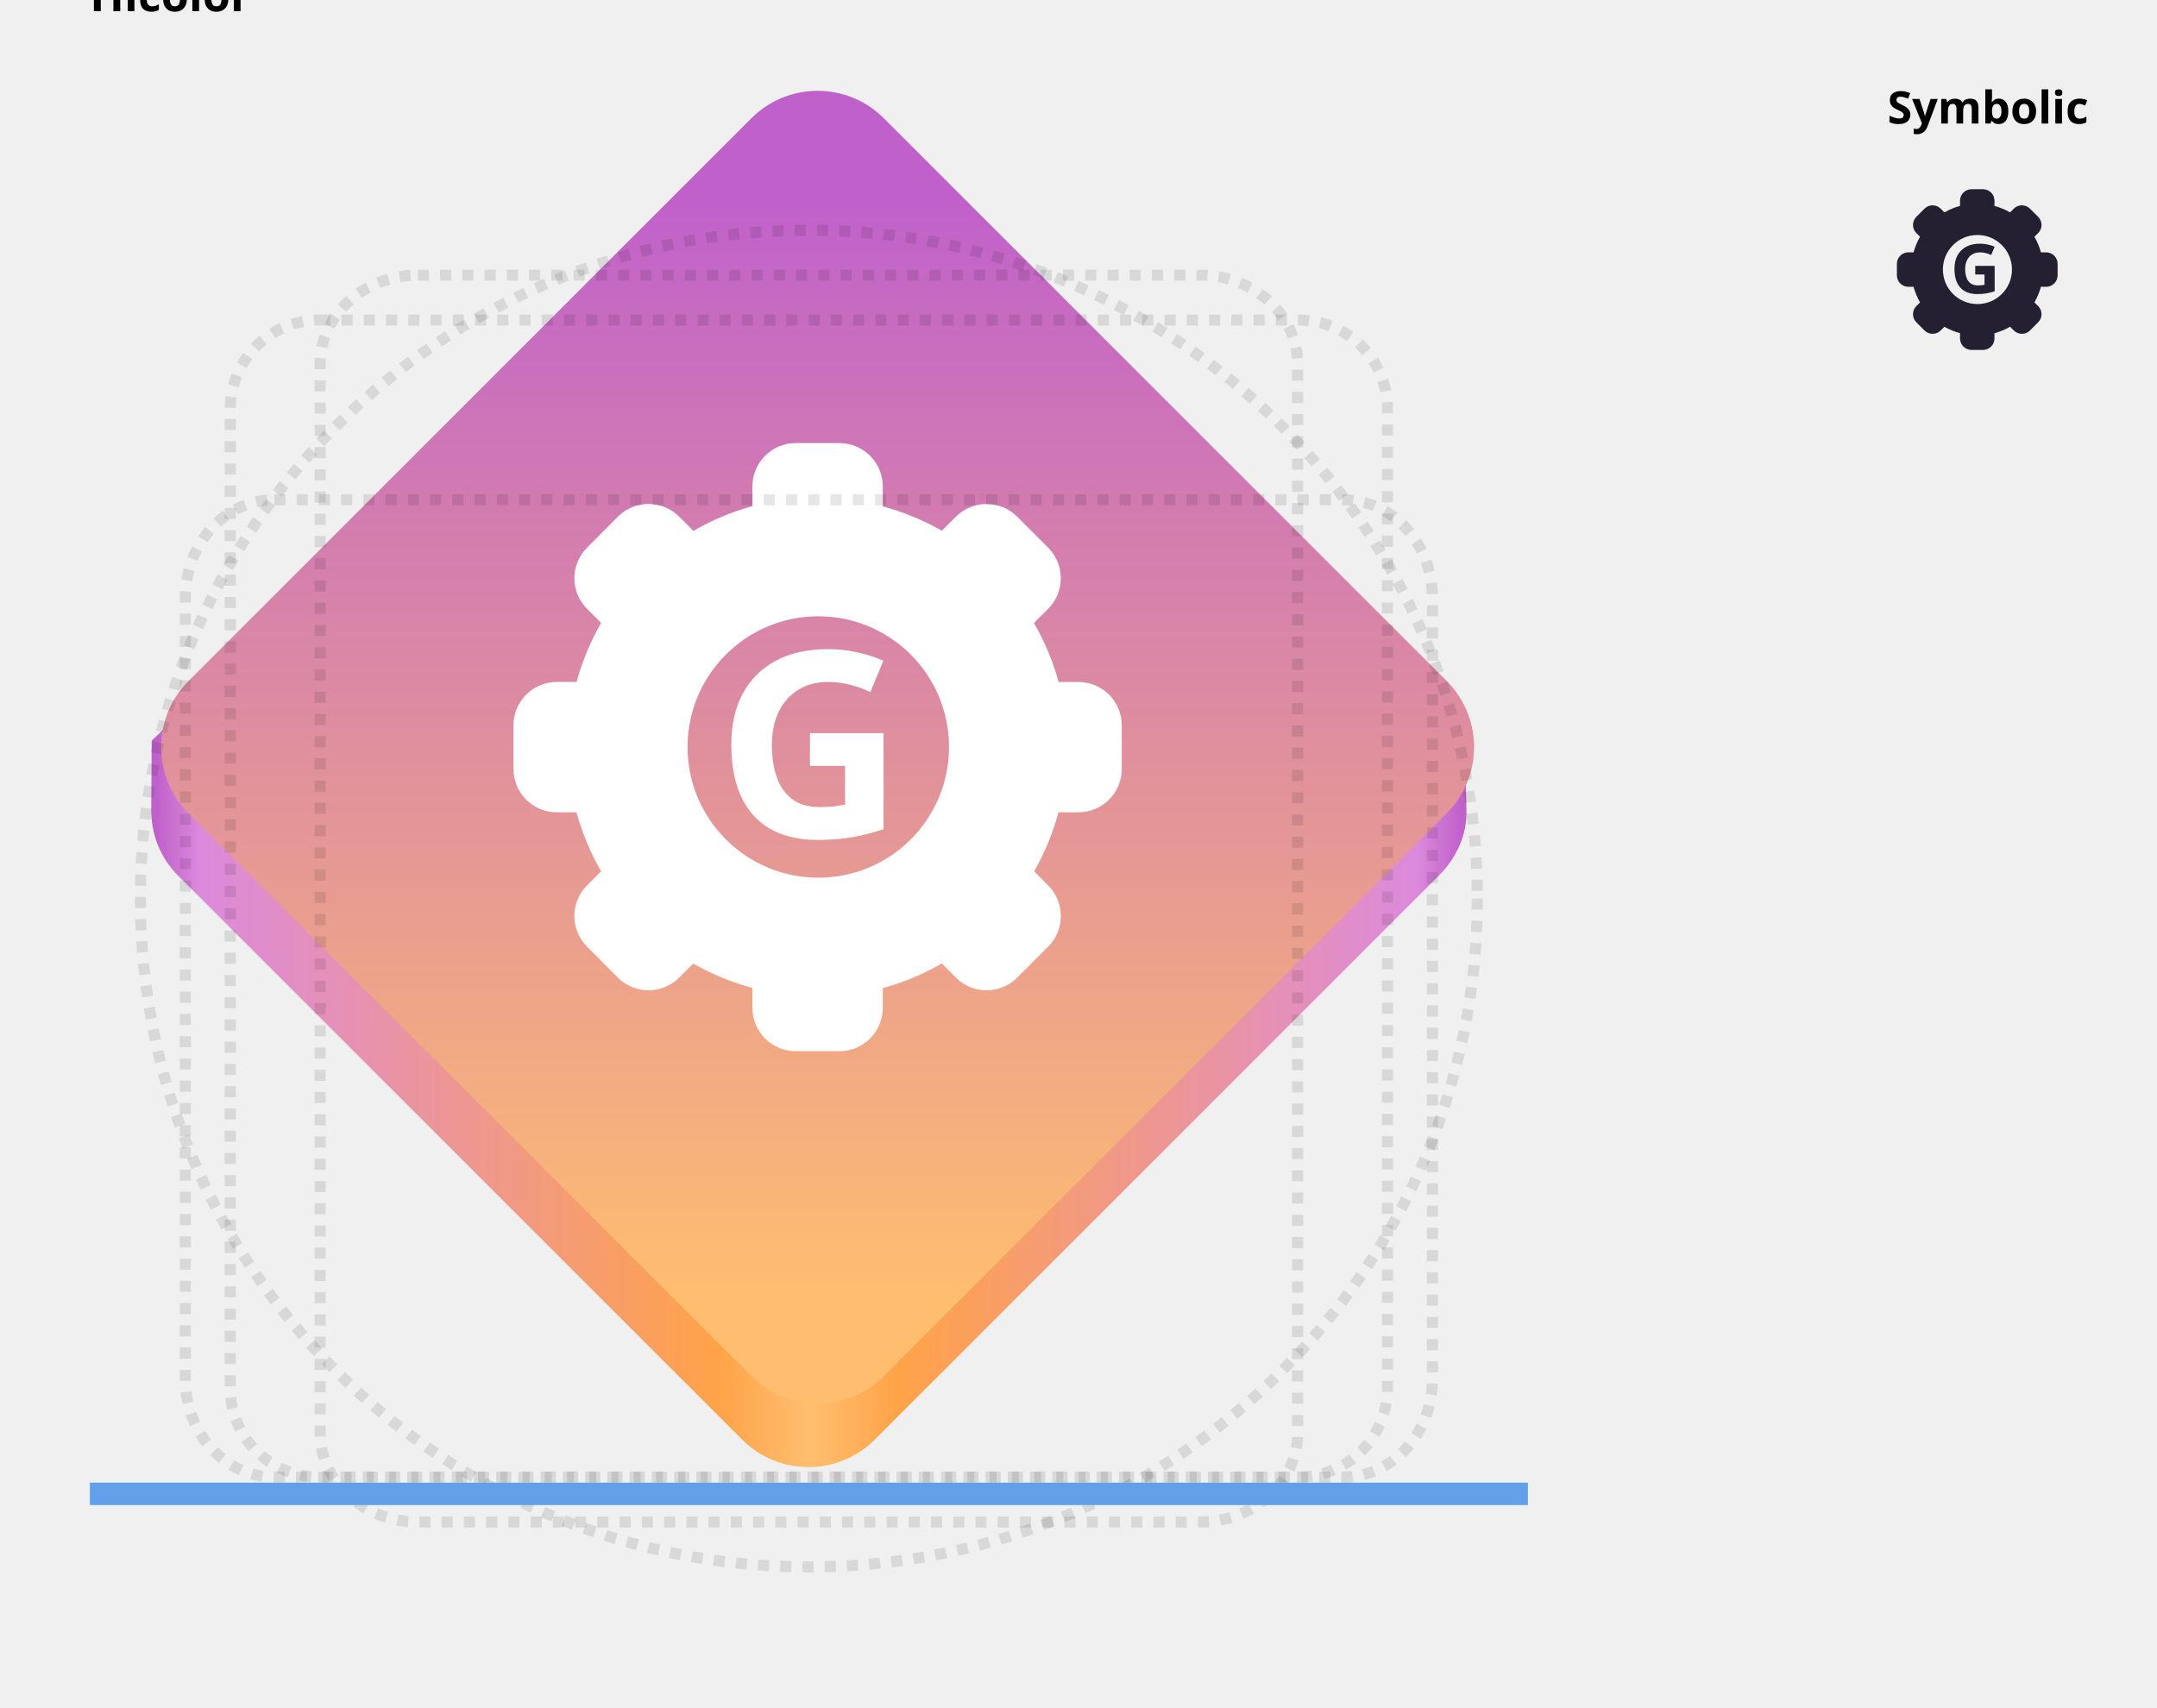
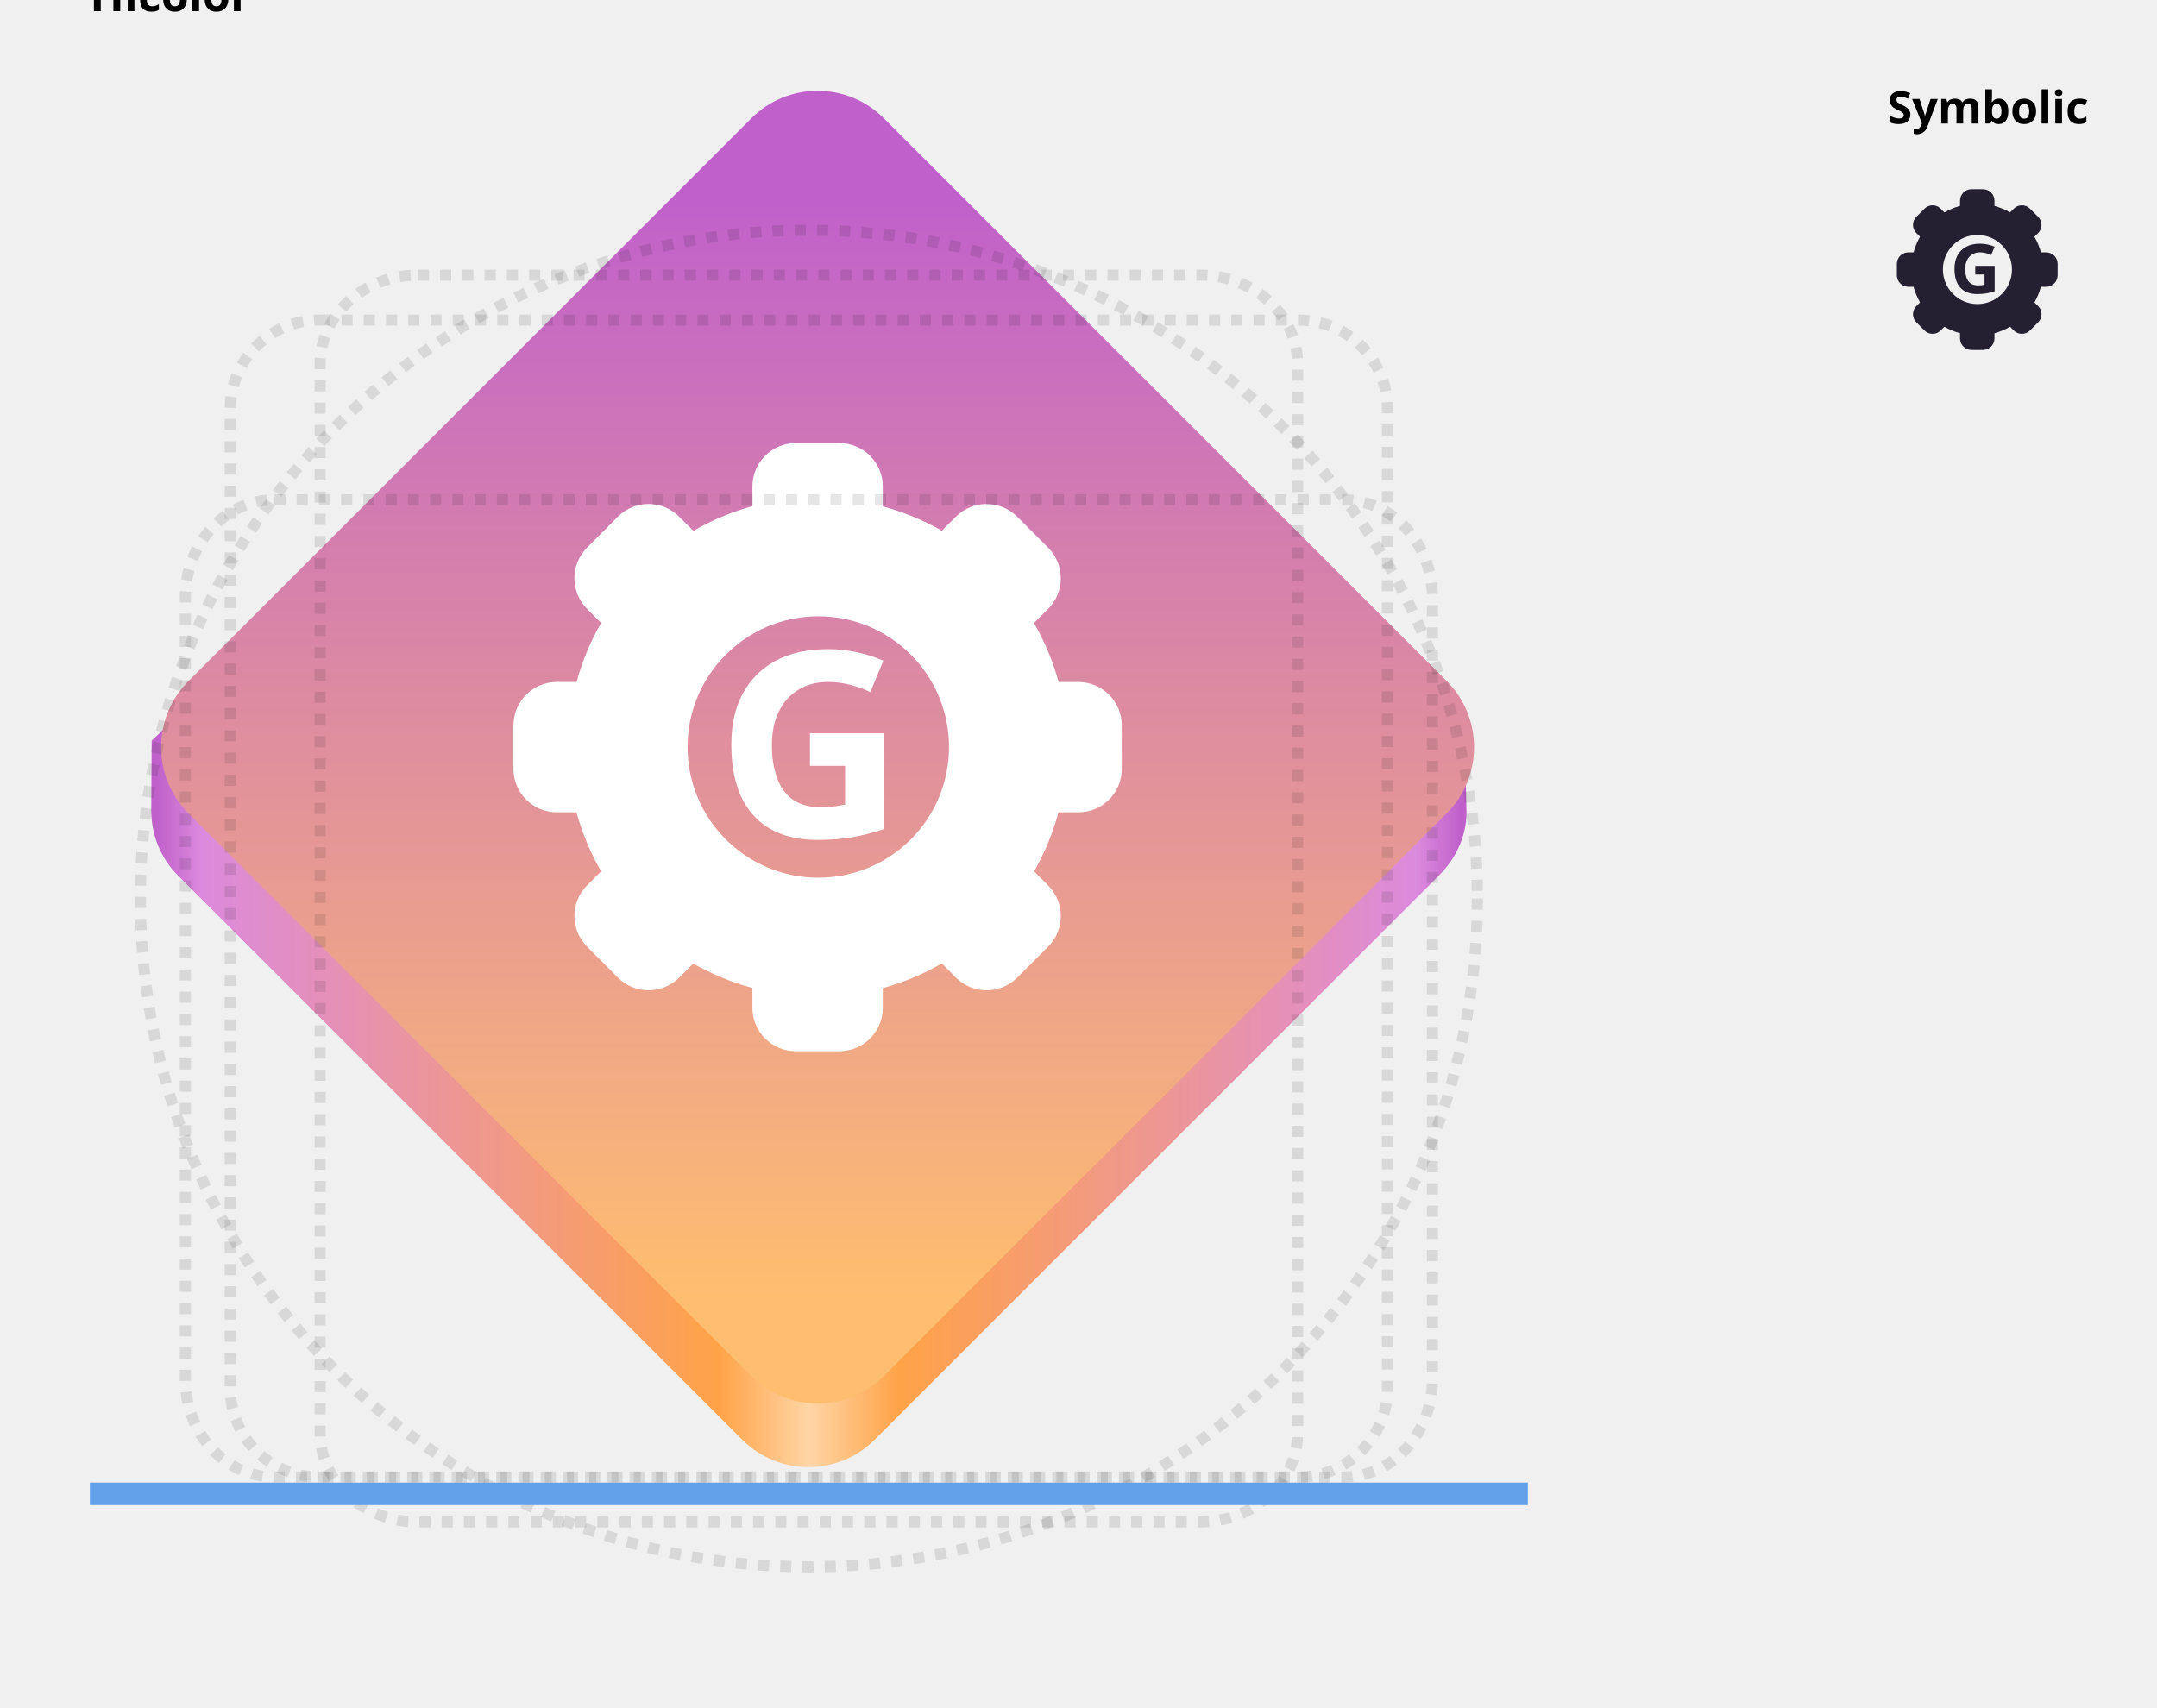
<svg xmlns="http://www.w3.org/2000/svg" xmlns:xlink="http://www.w3.org/1999/xlink" width="192" height="152" id="svg11300" version="1.0" style="display:inline;enable-background:new" viewBox="0 0 192 152" xml:space="preserve">
  <defs id="defs3">
    <linearGradient id="linearGradient1265">
      <stop style="stop-color:#c061cb;stop-opacity:1" offset="0" id="stop1249" />
      <stop style="stop-color:#dc8add;stop-opacity:1" offset="0.034" id="stop1251" />
      <stop style="stop-color:#ffa348;stop-opacity:1" offset="0.431" id="stop1253" />
-       <stop style="stop-color:#ffbe6f;stop-opacity:1" offset="0.5" id="stop1257" />
+       <stop style="stop-color:#ffd5a5;stop-opacity:1;" offset="0.5" id="stop1257" />
      <stop style="stop-color:#ffa348;stop-opacity:1" offset="0.569" id="stop1259" />
      <stop style="stop-color:#dc8add;stop-opacity:1" offset="0.966" id="stop1261" />
      <stop style="stop-color:#c061cb;stop-opacity:1" offset="1" id="stop1263" />
    </linearGradient>
    <linearGradient id="linearGradient1090" x1="-81.088" x2="-150.439" y1="-316.568" y2="-385.918" gradientUnits="userSpaceOnUse">
      <stop offset="0" style="stop-color:#c061cb;stop-opacity:1" id="stop1086" />
      <stop offset="1" style="stop-color:#ffbe6f;stop-opacity:1" id="stop1088" />
    </linearGradient>
    <clipPath clipPathUnits="userSpaceOnUse" id="clipPath18689">
      <rect clip-path="none" transform="rotate(45)" ry="32" rx="32" y="123.999" x="486.037" height="362.943" width="362.943" id="rect18691" style="display:inline;opacity:1;vector-effect:none;fill:#4a86cf;fill-opacity:1;stroke:none;stroke-width:26.067;stroke-linecap:butt;stroke-linejoin:miter;stroke-miterlimit:4;stroke-dasharray:none;stroke-dashoffset:0;stroke-opacity:1;marker:none;marker-start:none;marker-mid:none;marker-end:none;paint-order:normal;enable-background:new" />
    </clipPath>
    <filter id="alpha-to-white" x="0" y="0" width="1" height="1">
      <feColorMatrix in="SourceGraphic" type="matrix" values="0 0 0 0 0                              0 0 0 0 0                              0 0 0 0 0                              0 0 0 0.8 0" id="feColorMatrix899" />
    </filter>
    <linearGradient xlink:href="#linearGradient1265" id="linearGradient3405" x1="105.538" y1="352" x2="221.538" y2="352" gradientUnits="userSpaceOnUse" gradientTransform="translate(-99.53843,-108)" />
    <linearGradient xlink:href="#linearGradient1090" id="linearGradient1190" gradientUnits="userSpaceOnUse" x1="-81.088" y1="-316.568" x2="-150.439" y2="-385.918" gradientTransform="translate(6.132246,145.6652)" />
  </defs>
  <g id="layer1" style="display:inline" transform="translate(8,-156)">
    <g id="layer4" style="display:inline">
      <rect y="162" x="9.2651362e-08" height="128" width="128" id="hicolor" style="display:inline;overflow:visible;visibility:visible;fill:#f0f0f0;fill-opacity:0;fill-rule:nonzero;stroke:none;stroke-width:0.5;marker:none;enable-background:accumulate" />
      <rect style="display:inline;overflow:visible;visibility:visible;fill:#f0f0f0;fill-opacity:0;fill-rule:nonzero;stroke:none;stroke-width:0.5;marker:none;enable-background:accumulate" id="symbolic" width="16" height="16" x="160" y="172" />
    </g>
    <g id="layer2" style="display:inline">
      <g style="display:inline;fill:#000000;enable-background:new" transform="matrix(7.991171,0,0,8.003641,-167.7909,-4846.078)" id="g12027" />
      <rect style="display:inline;overflow:visible;visibility:visible;fill:#f0f0f0;fill-opacity:1;fill-rule:nonzero;stroke:none;stroke-width:0.5;marker:none;enable-background:accumulate" id="128" width="128" height="128" x="9.2651362e-08" y="162" />
      <g id="g883" style="fill:none;fill-opacity:0.251;stroke:#a579b3;stroke-opacity:1" transform="translate(-24,24)" />
      <g id="g900" style="fill:none;fill-opacity:0.251;stroke:#a579b3;stroke-opacity:1" transform="translate(-24,24)" />
      <rect y="172" x="160" height="16" width="16" id="16" style="display:inline;overflow:visible;visibility:visible;fill:#f0f0f0;fill-opacity:1;fill-rule:nonzero;stroke:none;stroke-width:0.5;marker:none;enable-background:accumulate" />
      <text xml:space="preserve" style="font-style:normal;font-variant:normal;font-weight:bold;font-stretch:normal;font-size:4px;line-height:125%;font-family:Cantarell;-inkscape-font-specification:'Cantarell, Bold';text-align:start;writing-mode:lr-tb;text-anchor:start;display:inline;fill:#000000;fill-opacity:1;stroke:none;stroke-width:0.333;enable-background:new" x="0" y="157" id="text863">
        <tspan style="font-size:4px;stroke-width:0.333" id="tspan861" x="0" y="157">Hicolor</tspan>
      </text>
      <text id="text867" y="167" x="160" style="font-style:normal;font-variant:normal;font-weight:bold;font-stretch:normal;font-size:4px;line-height:125%;font-family:Cantarell;-inkscape-font-specification:'Cantarell, Bold';text-align:start;writing-mode:lr-tb;text-anchor:start;display:inline;fill:#000000;fill-opacity:1;stroke:none;stroke-width:0.333;enable-background:new" xml:space="preserve">
        <tspan y="167" x="160" id="tspan865" style="font-size:4px;stroke-width:0.333">Symbolic</tspan>
      </text>
    </g>
    <g id="layer9" style="display:inline">
      <path id="rect1327" style="display:inline;fill:url(#linearGradient3405);fill-opacity:1;stroke:none;stroke-width:6.265;stroke-linecap:round;stroke-linejoin:round;stroke-dasharray:18.794, 6.265;stroke-dashoffset:27.565;enable-background:new" d="m 69.869,284.164 50.205,-50.205 c 1.661,-1.661 2.575,-3.841 2.454,-6.006 l -0.139,-6.056 -52.519,-49.957 c -3.353,-3.189 -8.396,-3.121 -11.813,0 l -52.553,49.998 -0.041,6.147 c -0.014,2.124 0.761,4.246 2.389,5.874 l 6.335,6.335 43.87,43.87 c 3.272,3.272 8.541,3.272 11.813,0 z" />
      <rect style="font-variation-settings:normal;display:inline;vector-effect:none;fill:url(#linearGradient1190);fill-opacity:1;stroke:none;stroke-width:1;stroke-linecap:butt;stroke-linejoin:miter;stroke-miterlimit:4;stroke-dasharray:none;stroke-dashoffset:0;stroke-opacity:1;-inkscape-stroke:none;enable-background:new;stop-color:#000000" id="rect2234" width="87.521" height="87.521" x="-155.302" y="-246.91" rx="8.335" ry="8.335" transform="matrix(0.7071068,-0.7071068,-0.7071068,-0.7071068,0,0)" />
      <g id="use915" transform="matrix(4.292901,0,0,4.292901,64,194.1213)" style="fill:#ffffff;stroke-width:2.329;filter:url(#alpha-to-white)" />
      <g style="stroke-width:0.27" transform="matrix(0.231513,0,0,0.231513,34.08531,67.24225)" id="g1727" clip-path="none">
        <g style="stroke-width:0.27" id="g1725" clip-path="url(#clipPath18689)">
          <circle style="opacity:1;vector-effect:none;fill:#f66151;fill-opacity:1;stroke:none;stroke-width:7.037;stroke-linecap:butt;stroke-linejoin:miter;stroke-miterlimit:4;stroke-dasharray:none;stroke-dashoffset:0;stroke-opacity:1;marker:none;marker-start:none;marker-mid:none;marker-end:none;paint-order:normal" id="circle1719" cx="0" cy="0" r="0" transform="translate(0,-212)" />
          <circle style="opacity:1;vector-effect:none;fill:#f66151;fill-opacity:1;stroke:none;stroke-width:7.037;stroke-linecap:butt;stroke-linejoin:miter;stroke-miterlimit:4;stroke-dasharray:none;stroke-dashoffset:0;stroke-opacity:1;marker:none;marker-start:none;marker-mid:none;marker-end:none;paint-order:normal" id="circle1721" cx="0" cy="0" r="0" transform="translate(0,-212)" />
        </g>
      </g>
      <g id="g51020" transform="matrix(0.2642321,0,0,0.2642321,150.8839,121.2031)" style="fill:#241f31;fill-opacity:1">
        <path d="m 62.838,195.446 c -2.136,0 -3.863,1.727 -3.863,3.863 v 1.757 c -1.833,0.5 -3.606,1.242 -5.257,2.197 l -1.257,-1.258 c -1.515,-1.515 -3.954,-1.515 -5.469,0 l -2.727,2.742 c -1.515,1.515 -1.515,3.954 0,5.469 l 1.242,1.242 c -0.954,1.651 -1.682,3.424 -2.182,5.257 h -1.757 c -2.136,0 -3.863,1.727 -3.863,3.863 v 3.879 c 0,2.136 1.727,3.863 3.863,3.863 h 1.742 c 0.515,1.833 1.242,3.606 2.197,5.257 l -1.242,1.242 c -1.515,1.515 -1.515,3.954 0,5.469 l 2.727,2.742 c 1.515,1.515 3.954,1.515 5.469,0 l 1.242,-1.242 c 1.667,0.939 3.424,1.682 5.272,2.167 v 1.773 c 0,2.136 1.727,3.863 3.863,3.863 h 3.863 c 2.151,0 3.879,-1.727 3.879,-3.863 v -1.757 c 1.833,-0.5 3.606,-1.242 5.257,-2.197 l 1.242,1.258 c 1.515,1.515 3.954,1.515 5.469,0 l 2.742,-2.742 c 1.515,-1.515 1.515,-3.954 0,-5.469 l -1.242,-1.242 c 0.939,-1.651 1.682,-3.424 2.167,-5.257 h 1.757 c 2.151,0 3.879,-1.727 3.879,-3.863 v -3.879 c 0,-2.136 -1.727,-3.863 -3.879,-3.863 h -1.742 c -0.5,-1.833 -1.242,-3.606 -2.197,-5.257 l 1.257,-1.242 c 1.515,-1.515 1.515,-3.954 0,-5.469 l -2.742,-2.742 c -1.515,-1.515 -3.954,-1.515 -5.469,0 l -1.242,1.242 c -1.651,-0.939 -3.424,-1.667 -5.257,-2.167 v -1.773 c 0,-2.136 -1.727,-3.863 -3.879,-3.863 z m 2,15.423 c 6.439,0 11.636,5.212 11.636,11.636 0,6.424 -5.197,11.636 -11.636,11.636 -6.424,0 -11.636,-5.212 -11.636,-11.636 0,-6.424 5.212,-11.636 11.636,-11.636 z m 0,0" id="path51014" style="fill:#241f31;fill-opacity:1;stroke-width:3.879" />
        <text xml:space="preserve" style="font-size:23.124px;font-family:'Palatino Linotype';-inkscape-font-specification:'Palatino Linotype';fill:#241f31;fill-opacity:1;stroke-width:1.927" x="55.752" y="230.544" id="text51018">
          <tspan id="tspan51016" x="55.752" y="230.544" style="font-style:normal;font-variant:normal;font-weight:800;font-stretch:normal;font-family:Cantarell;-inkscape-font-specification:'Cantarell Ultra-Bold';fill:#241f31;fill-opacity:1;stroke-width:1.927">G</tspan>
        </text>
      </g>
      <g id="g51012">
        <path d="m 62.838,195.446 c -2.136,0 -3.863,1.727 -3.863,3.863 v 1.757 c -1.833,0.5 -3.606,1.242 -5.257,2.197 l -1.257,-1.258 c -1.515,-1.515 -3.954,-1.515 -5.469,0 l -2.727,2.742 c -1.515,1.515 -1.515,3.954 0,5.469 l 1.242,1.242 c -0.954,1.651 -1.682,3.424 -2.182,5.257 h -1.757 c -2.136,0 -3.863,1.727 -3.863,3.863 v 3.879 c 0,2.136 1.727,3.863 3.863,3.863 h 1.742 c 0.515,1.833 1.242,3.606 2.197,5.257 l -1.242,1.242 c -1.515,1.515 -1.515,3.954 0,5.469 l 2.727,2.742 c 1.515,1.515 3.954,1.515 5.469,0 l 1.242,-1.242 c 1.667,0.939 3.424,1.682 5.272,2.167 v 1.773 c 0,2.136 1.727,3.863 3.863,3.863 h 3.863 c 2.151,0 3.879,-1.727 3.879,-3.863 v -1.757 c 1.833,-0.5 3.606,-1.242 5.257,-2.197 l 1.242,1.258 c 1.515,1.515 3.954,1.515 5.469,0 l 2.742,-2.742 c 1.515,-1.515 1.515,-3.954 0,-5.469 l -1.242,-1.242 c 0.939,-1.651 1.682,-3.424 2.167,-5.257 h 1.757 c 2.151,0 3.879,-1.727 3.879,-3.863 v -3.879 c 0,-2.136 -1.727,-3.863 -3.879,-3.863 h -1.742 c -0.5,-1.833 -1.242,-3.606 -2.197,-5.257 l 1.257,-1.242 c 1.515,-1.515 1.515,-3.954 0,-5.469 l -2.742,-2.742 c -1.515,-1.515 -3.954,-1.515 -5.469,0 l -1.242,1.242 c -1.651,-0.939 -3.424,-1.667 -5.257,-2.167 v -1.773 c 0,-2.136 -1.727,-3.863 -3.879,-3.863 z m 2,15.423 c 6.439,0 11.636,5.212 11.636,11.636 0,6.424 -5.197,11.636 -11.636,11.636 -6.424,0 -11.636,-5.212 -11.636,-11.636 0,-6.424 5.212,-11.636 11.636,-11.636 z m 0,0" id="path49539" style="fill:#ffffff;fill-opacity:1;stroke-width:3.879" />
        <text xml:space="preserve" style="font-size:23.124px;font-family:'Palatino Linotype';-inkscape-font-specification:'Palatino Linotype';fill:#ffffff;fill-opacity:1;stroke-width:1.927" x="55.752" y="230.544" id="text50636">
          <tspan id="tspan50634" x="55.752" y="230.544" style="font-style:normal;font-variant:normal;font-weight:800;font-stretch:normal;font-family:Cantarell;-inkscape-font-specification:'Cantarell Ultra-Bold';fill:#ffffff;fill-opacity:1;stroke-width:1.927">G</tspan>
        </text>
      </g>
    </g>
    <g id="layer3" style="display:inline">
      <circle cx="64" cy="236" r="59.504" id="circle2892" style="display:inline;opacity:0.1;vector-effect:none;fill:none;fill-opacity:1;stroke:#000000;stroke-width:0.99;stroke-linecap:butt;stroke-linejoin:miter;stroke-miterlimit:4;stroke-dasharray:0.99, 0.99;stroke-dashoffset:0;stroke-opacity:1;marker:none;marker-start:none;marker-mid:none;marker-end:none;paint-order:normal;enable-background:new" />
      <rect ry="7.929" rx="8.701" y="180.495" x="20.495" height="111.01" width="87.01" id="rect2894" style="display:inline;opacity:0.1;vector-effect:none;fill:none;fill-opacity:1;stroke:#000000;stroke-width:0.99;stroke-linecap:butt;stroke-linejoin:miter;stroke-miterlimit:4;stroke-dasharray:0.99, 0.99;stroke-dashoffset:0;stroke-opacity:1;marker:none;marker-start:none;marker-mid:none;marker-end:none;paint-order:normal;enable-background:new" />
      <rect ry="7.924" rx="7.924" y="184.495" x="12.495" height="103.01" width="103.01" id="rect2896" style="display:inline;opacity:0.1;vector-effect:none;fill:none;fill-opacity:1;stroke:#000000;stroke-width:0.99;stroke-linecap:butt;stroke-linejoin:miter;stroke-miterlimit:4;stroke-dasharray:0.99, 0.99;stroke-dashoffset:0;stroke-opacity:1;marker:none;marker-start:none;marker-mid:none;marker-end:none;paint-order:normal;enable-background:new" />
      <rect ry="8.701" rx="7.929" y="200.495" x="8.495" height="87.01" width="111.01" id="rect2898" style="display:inline;opacity:0.1;vector-effect:none;fill:none;fill-opacity:1;stroke:#000000;stroke-width:0.99;stroke-linecap:butt;stroke-linejoin:miter;stroke-miterlimit:4;stroke-dasharray:0.99, 0.99;stroke-dashoffset:0;stroke-opacity:1;marker:none;marker-start:none;marker-mid:none;marker-end:none;paint-order:normal;enable-background:new" />
      <path id="path2900" d="M 2.6203015e-5,289 H 128" style="display:inline;fill:none;stroke:#62a0ea;stroke-width:2;stroke-linecap:butt;stroke-linejoin:miter;stroke-miterlimit:4;stroke-dasharray:none;stroke-opacity:1;enable-background:new" />
    </g>
  </g>
</svg>
